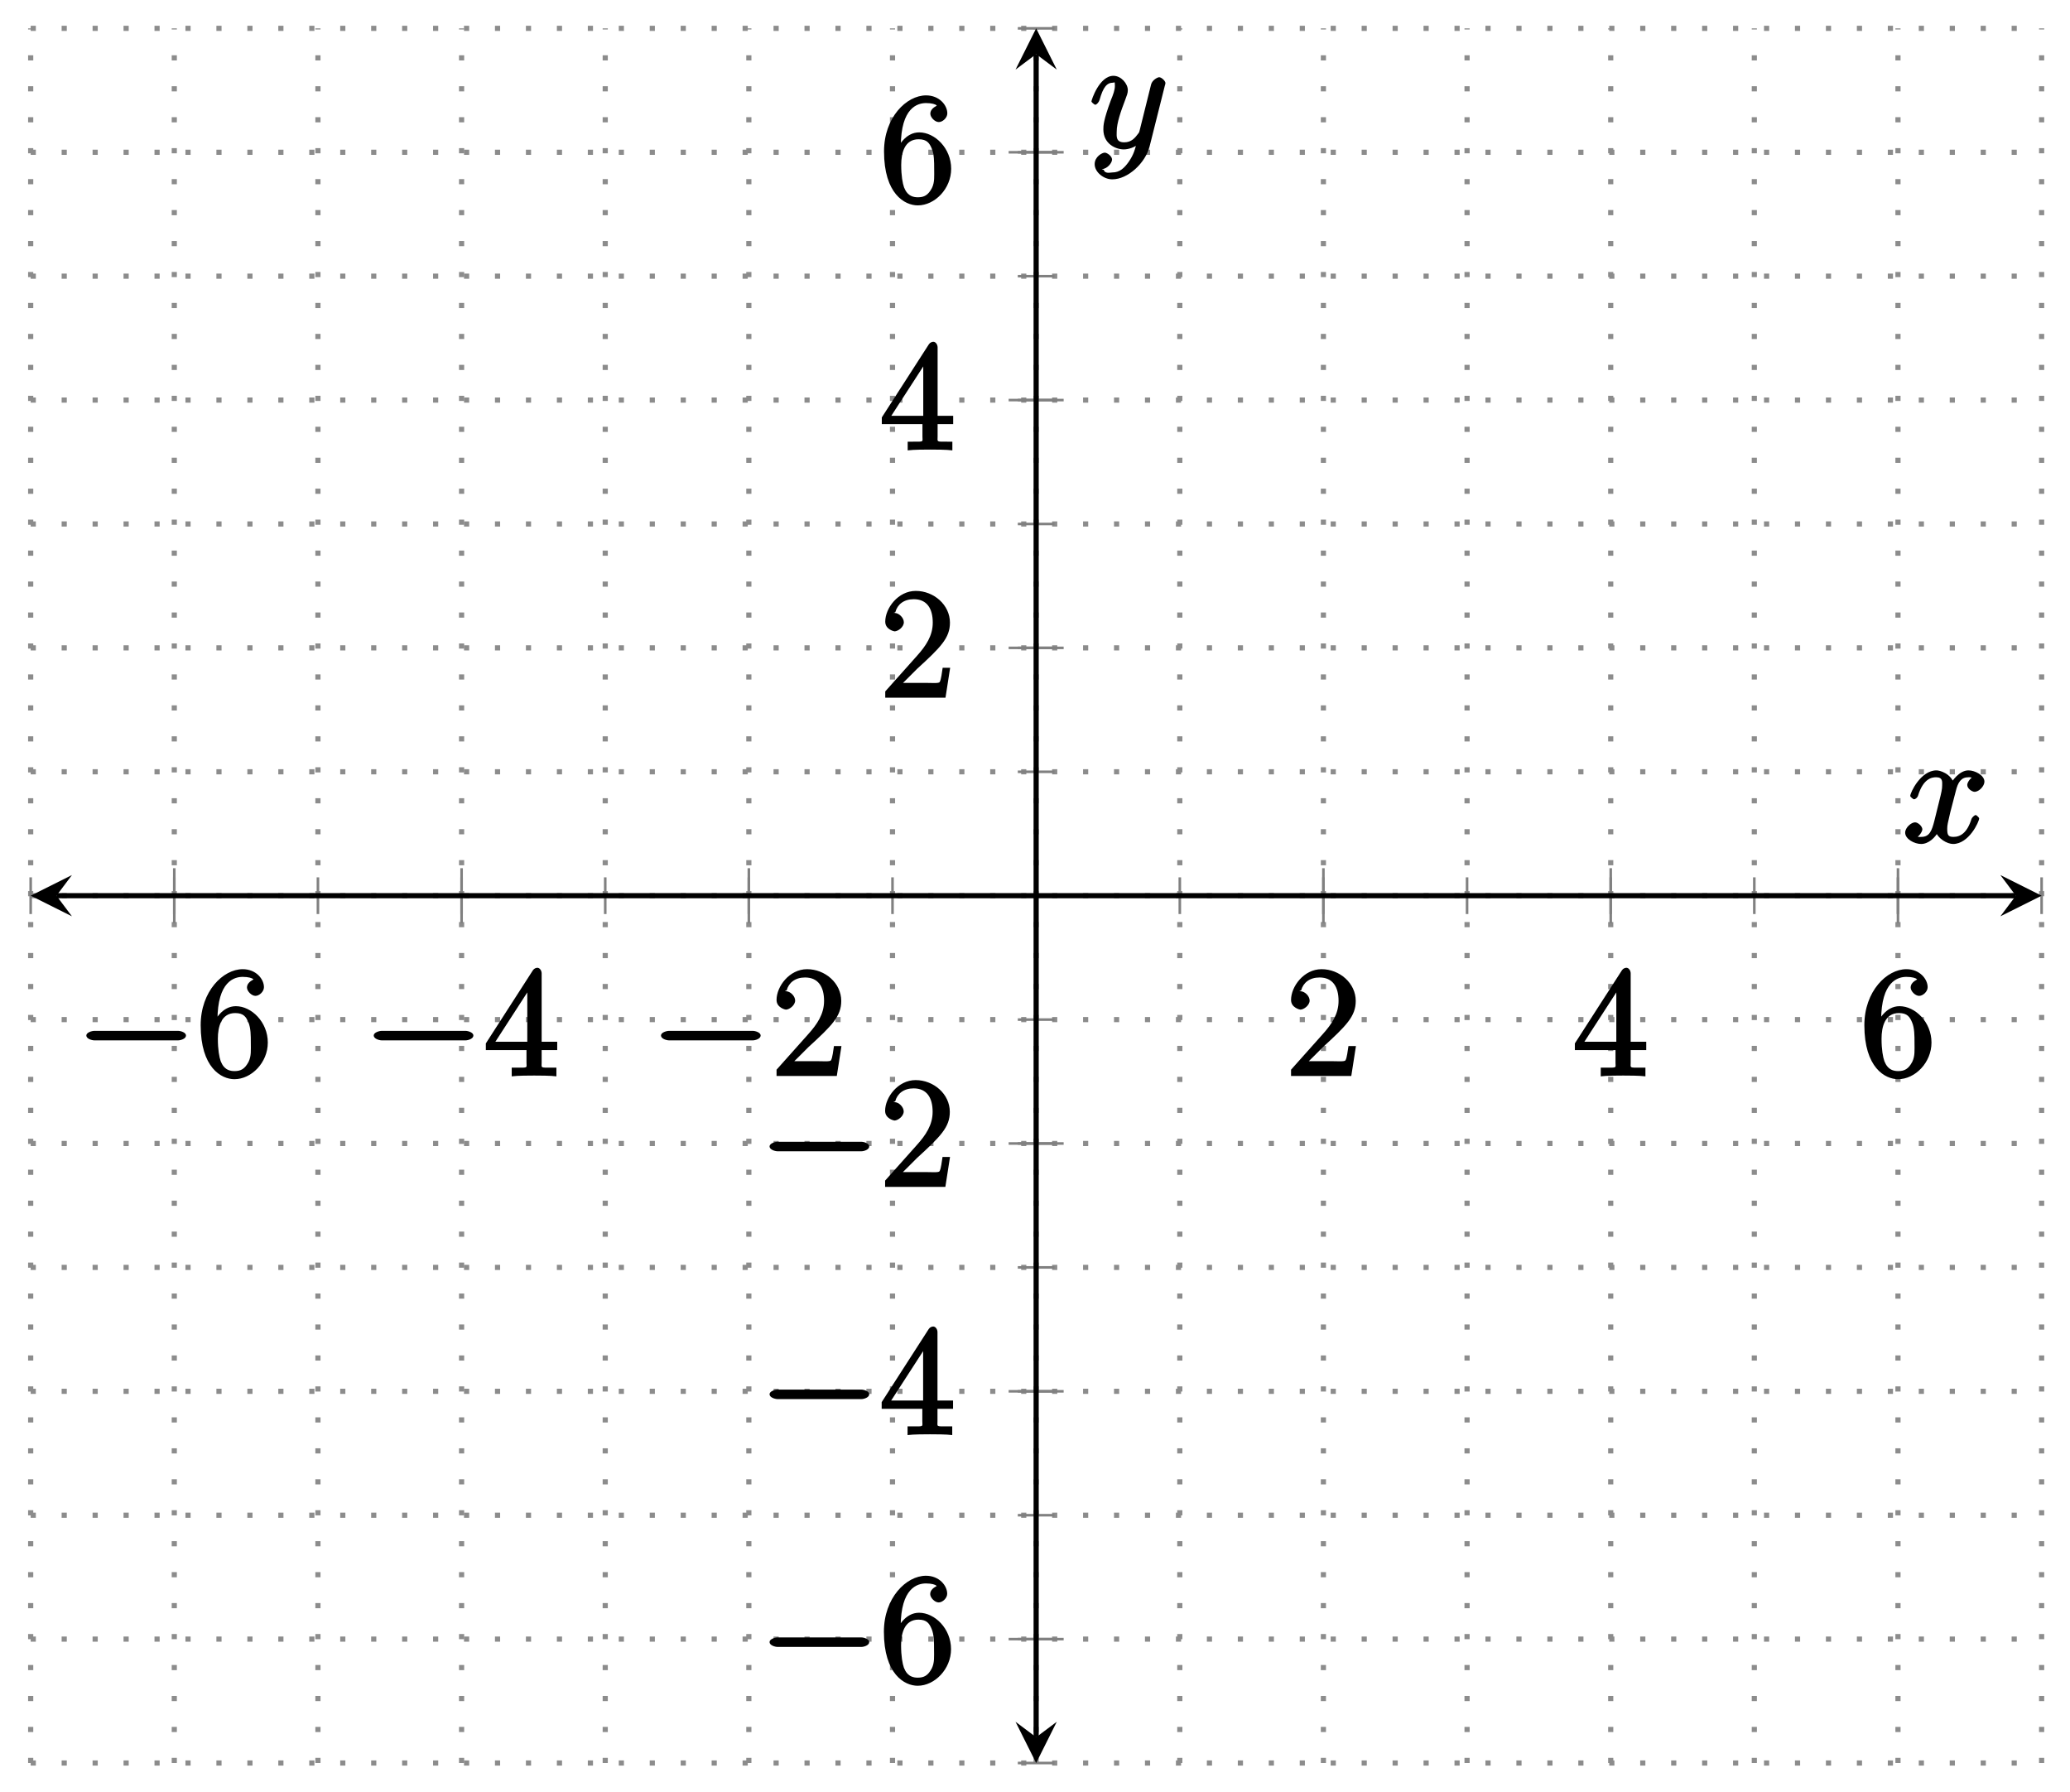
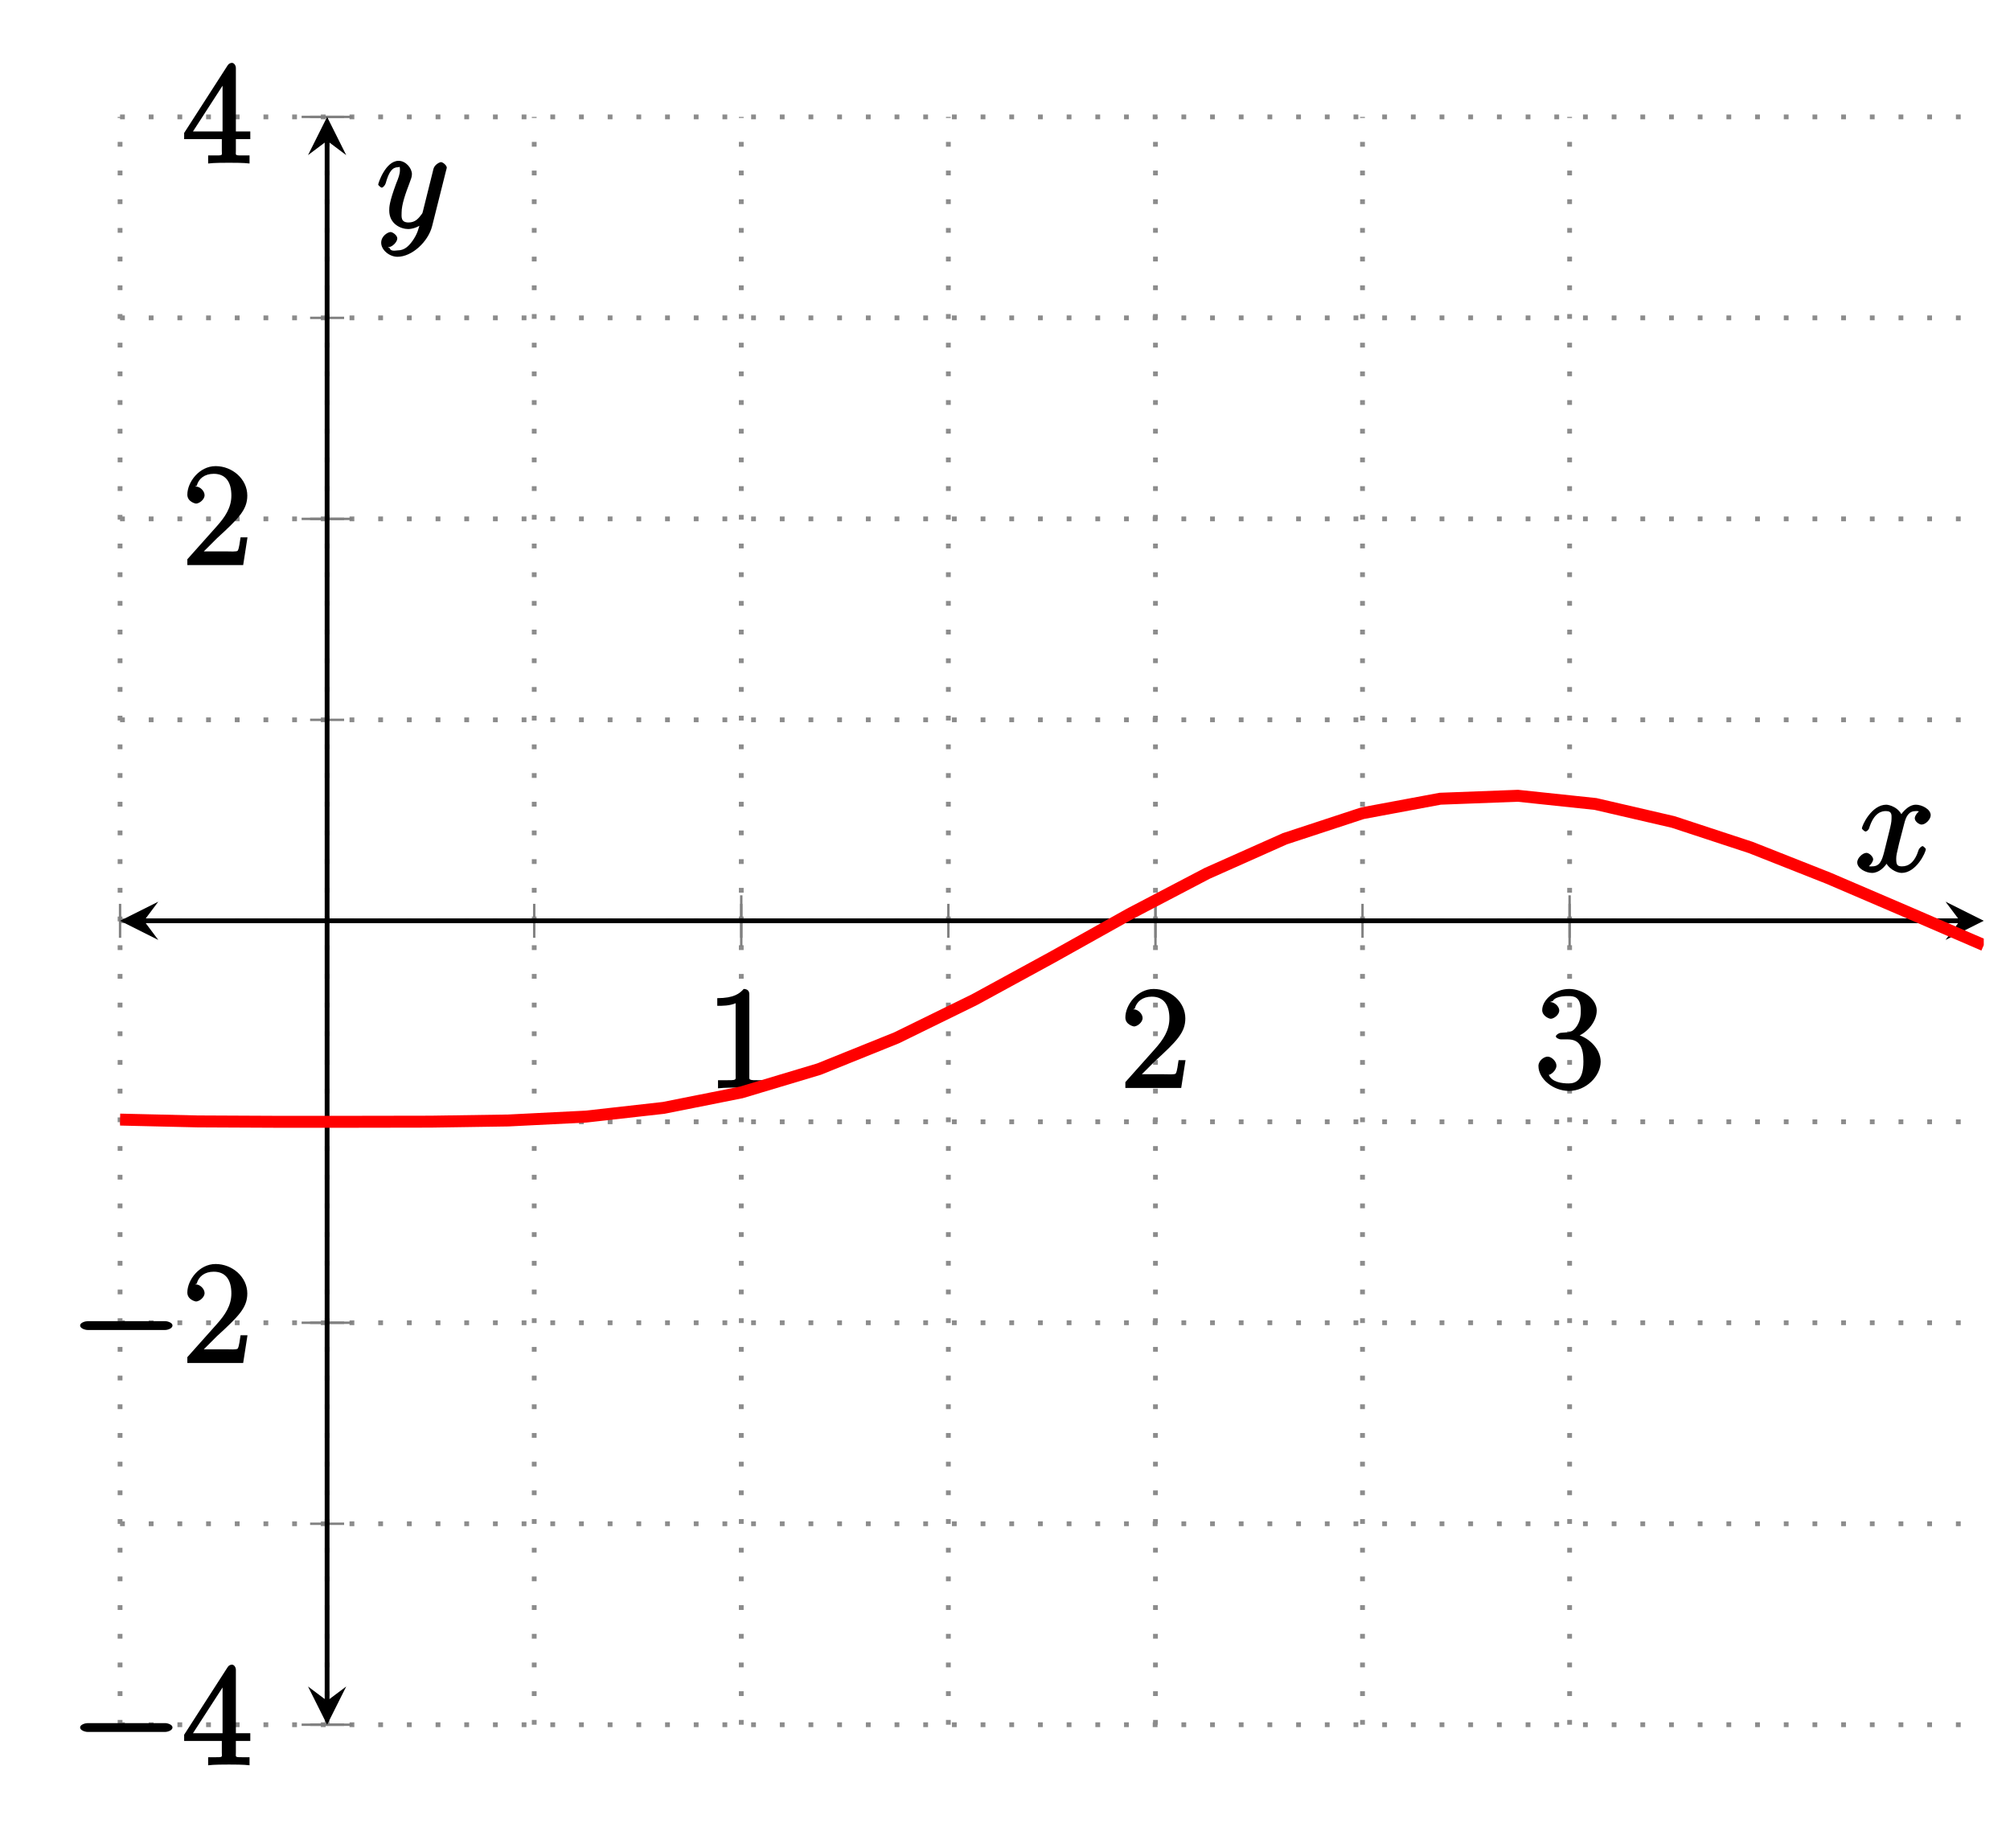
- <svg xmlns="http://www.w3.org/2000/svg" xmlns:xlink="http://www.w3.org/1999/xlink" width="159.97pt" height="138.42pt" viewBox="0 0 159.97 138.42" version="1.1">
+ <svg xmlns="http://www.w3.org/2000/svg" xmlns:xlink="http://www.w3.org/1999/xlink" width="167.61pt" height="154.03pt" viewBox="0 0 167.61 154.03" version="1.1">
  <defs>
    <g>
      <symbol overflow="visible" id="glyph0-0">
        <path style="stroke:none;" d="" />
      </symbol>
      <symbol overflow="visible" id="glyph0-1">
-         <path style="stroke:none;" d="M 7.875 -2.75 C 8.078 -2.75 8.484 -2.875 8.484 -3.125 C 8.484 -3.359 8.078 -3.484 7.875 -3.484 L 1.406 -3.484 C 1.203 -3.484 0.781 -3.359 0.781 -3.125 C 0.781 -2.875 1.203 -2.75 1.406 -2.75 Z M 7.875 -2.75 " />
+         <path style="stroke:none;" d="M 3.594 -7.812 C 3.594 -8.078 3.438 -8.25 3.125 -8.25 C 2.797 -7.875 2.312 -7.484 0.922 -7.484 L 0.922 -6.844 C 1.359 -6.844 1.953 -6.844 2.453 -7.062 L 2.453 -1.062 C 2.453 -0.641 2.578 -0.641 1.531 -0.641 L 0.984 -0.641 L 0.984 0.031 C 1.484 -0.031 2.641 -0.031 3.031 -0.031 C 3.438 -0.031 4.578 -0.031 5.062 0.031 L 5.062 -0.641 L 4.531 -0.641 C 3.484 -0.641 3.594 -0.641 3.594 -1.062 Z M 3.594 -7.812 " />
+       </symbol>
+       <symbol overflow="visible" id="glyph0-2">
+         <path style="stroke:none;" d="M 5.266 -2.312 L 4.859 -2.312 C 4.797 -1.953 4.75 -1.406 4.625 -1.203 C 4.547 -1.094 3.984 -1.141 3.625 -1.141 L 1.406 -1.141 L 1.516 -0.891 C 1.844 -1.156 2.562 -1.922 2.875 -2.219 C 4.703 -3.891 5.422 -4.609 5.422 -5.797 C 5.422 -7.172 4.172 -8.25 2.781 -8.25 C 1.406 -8.25 0.422 -6.906 0.422 -5.875 C 0.422 -5.266 1.109 -5.125 1.141 -5.125 C 1.406 -5.125 1.859 -5.453 1.859 -5.828 C 1.859 -6.172 1.484 -6.547 1.141 -6.547 C 1.047 -6.547 1.016 -6.547 1.203 -6.609 C 1.359 -7.203 1.859 -7.609 2.625 -7.609 C 3.641 -7.609 4.094 -6.891 4.094 -5.797 C 4.094 -4.781 3.562 -4 2.875 -3.234 L 0.422 -0.484 L 0.422 0 L 5.078 0 L 5.438 -2.312 Z M 5.266 -2.312 " />
+       </symbol>
+       <symbol overflow="visible" id="glyph0-3">
+         <path style="stroke:none;" d="M 2.203 -4.594 C 2 -4.578 1.781 -4.406 1.781 -4.297 C 1.781 -4.188 2.016 -4.047 2.219 -4.047 L 2.766 -4.047 C 3.797 -4.047 4.078 -3.344 4.078 -2.203 C 4.078 -0.641 3.438 -0.375 2.844 -0.375 C 2.266 -0.375 1.453 -0.484 1.188 -1.094 C 1.328 -1.078 1.828 -1.438 1.828 -1.859 C 1.828 -2.219 1.422 -2.609 1.094 -2.609 C 0.797 -2.609 0.328 -2.281 0.328 -1.828 C 0.328 -0.766 1.547 0.25 2.875 0.25 C 4.297 0.25 5.516 -0.984 5.516 -2.188 C 5.516 -3.281 4.469 -4.297 3.328 -4.5 L 3.328 -4.203 C 4.359 -4.5 5.188 -5.516 5.188 -6.453 C 5.188 -7.406 4.047 -8.25 2.891 -8.25 C 1.703 -8.25 0.641 -7.359 0.641 -6.484 C 0.641 -6.016 1.188 -5.766 1.359 -5.766 C 1.609 -5.766 2.062 -6.094 2.062 -6.453 C 2.062 -6.844 1.609 -7.156 1.344 -7.156 C 1.281 -7.156 1.25 -7.156 1.531 -7.25 C 1.781 -7.703 2.797 -7.656 2.859 -7.656 C 3.25 -7.656 3.859 -7.625 3.859 -6.453 C 3.859 -6.234 3.875 -5.672 3.531 -5.156 C 3.172 -4.625 2.875 -4.641 2.562 -4.625 Z M 2.203 -4.594 " />
+       </symbol>
+       <symbol overflow="visible" id="glyph0-4">
+         <path style="stroke:none;" d="M 4.469 -7.922 C 4.469 -8.156 4.312 -8.359 4.141 -8.359 C 4.047 -8.359 3.891 -8.312 3.797 -8.172 L 0.156 -2.516 L 0.156 -2 L 3.297 -2 L 3.297 -1.047 C 3.297 -0.609 3.438 -0.641 2.562 -0.641 L 2.156 -0.641 L 2.156 0.031 C 2.609 -0.031 3.547 -0.031 3.891 -0.031 C 4.219 -0.031 5.172 -0.031 5.609 0.031 L 5.609 -0.641 L 5.219 -0.641 C 4.344 -0.641 4.469 -0.609 4.469 -1.047 L 4.469 -2 L 5.672 -2 L 5.672 -2.641 L 4.469 -2.641 Z M 3.359 -7 L 3.359 -2.641 L 0.891 -2.641 L 3.641 -6.891 Z M 3.359 -7 " />
      </symbol>
      <symbol overflow="visible" id="glyph1-0">
        <path style="stroke:none;" d="" />
      </symbol>
      <symbol overflow="visible" id="glyph1-1">
-         <path style="stroke:none;" d="M 1.625 -4.297 C 1.625 -7.328 2.938 -7.656 3.578 -7.656 C 4.016 -7.656 4.328 -7.562 4.391 -7.469 C 4.531 -7.469 3.906 -7.312 3.906 -6.828 C 3.906 -6.562 4.25 -6.188 4.562 -6.188 C 4.859 -6.188 5.219 -6.516 5.219 -6.859 C 5.219 -7.484 4.609 -8.25 3.578 -8.25 C 2.062 -8.25 0.328 -6.547 0.328 -3.922 C 0.328 -0.641 1.922 0.25 2.938 0.25 C 4.25 0.25 5.516 -1.031 5.516 -2.578 C 5.516 -4.172 4.25 -5.391 3.047 -5.391 C 1.984 -5.391 1.422 -4.312 1.297 -3.984 L 1.625 -3.984 Z M 2.938 -0.375 C 2.188 -0.375 1.984 -0.891 1.875 -1.141 C 1.766 -1.453 1.656 -2.031 1.656 -2.875 C 1.656 -3.812 1.922 -4.859 3 -4.859 C 3.656 -4.859 3.844 -4.547 4.016 -4.141 C 4.203 -3.703 4.203 -3.109 4.203 -2.594 C 4.203 -1.984 4.25 -1.547 4.031 -1.094 C 3.734 -0.531 3.422 -0.375 2.938 -0.375 Z M 2.938 -0.375 " />
-       </symbol>
-       <symbol overflow="visible" id="glyph1-2">
-         <path style="stroke:none;" d="M 4.469 -7.922 C 4.469 -8.156 4.312 -8.359 4.141 -8.359 C 4.047 -8.359 3.891 -8.312 3.797 -8.172 L 0.156 -2.516 L 0.156 -2 L 3.297 -2 L 3.297 -1.047 C 3.297 -0.609 3.438 -0.641 2.562 -0.641 L 2.156 -0.641 L 2.156 0.031 C 2.609 -0.031 3.547 -0.031 3.891 -0.031 C 4.219 -0.031 5.172 -0.031 5.609 0.031 L 5.609 -0.641 L 5.219 -0.641 C 4.344 -0.641 4.469 -0.609 4.469 -1.047 L 4.469 -2 L 5.672 -2 L 5.672 -2.641 L 4.469 -2.641 Z M 3.359 -7 L 3.359 -2.641 L 0.891 -2.641 L 3.641 -6.891 Z M 3.359 -7 " />
-       </symbol>
-       <symbol overflow="visible" id="glyph1-3">
-         <path style="stroke:none;" d="M 5.266 -2.312 L 4.859 -2.312 C 4.797 -1.953 4.75 -1.406 4.625 -1.203 C 4.547 -1.094 3.984 -1.141 3.625 -1.141 L 1.406 -1.141 L 1.516 -0.891 C 1.844 -1.156 2.562 -1.922 2.875 -2.219 C 4.703 -3.891 5.422 -4.609 5.422 -5.797 C 5.422 -7.172 4.172 -8.25 2.781 -8.25 C 1.406 -8.25 0.422 -6.906 0.422 -5.875 C 0.422 -5.266 1.109 -5.125 1.141 -5.125 C 1.406 -5.125 1.859 -5.453 1.859 -5.828 C 1.859 -6.172 1.484 -6.547 1.141 -6.547 C 1.047 -6.547 1.016 -6.547 1.203 -6.609 C 1.359 -7.203 1.859 -7.609 2.625 -7.609 C 3.641 -7.609 4.094 -6.891 4.094 -5.797 C 4.094 -4.781 3.562 -4 2.875 -3.234 L 0.422 -0.484 L 0.422 0 L 5.078 0 L 5.438 -2.312 Z M 5.266 -2.312 " />
+         <path style="stroke:none;" d="M 7.875 -2.75 C 8.078 -2.75 8.484 -2.875 8.484 -3.125 C 8.484 -3.359 8.078 -3.484 7.875 -3.484 L 1.406 -3.484 C 1.203 -3.484 0.781 -3.359 0.781 -3.125 C 0.781 -2.875 1.203 -2.75 1.406 -2.75 Z M 7.875 -2.75 " />
      </symbol>
      <symbol overflow="visible" id="glyph2-0">
        <path style="stroke:none;" d="" />
      </symbol>
      <symbol overflow="visible" id="glyph2-1">
        <path style="stroke:none;" d="M 5.672 -5.172 C 5.281 -5.109 4.969 -4.656 4.969 -4.438 C 4.969 -4.141 5.359 -3.906 5.531 -3.906 C 5.891 -3.906 6.297 -4.359 6.297 -4.688 C 6.297 -5.188 5.562 -5.562 5.062 -5.562 C 4.344 -5.562 3.766 -4.703 3.656 -4.469 L 3.984 -4.469 C 3.703 -5.359 2.812 -5.562 2.594 -5.562 C 1.375 -5.562 0.562 -3.844 0.562 -3.578 C 0.562 -3.531 0.781 -3.328 0.859 -3.328 C 0.953 -3.328 1.094 -3.438 1.156 -3.578 C 1.562 -4.922 2.219 -5.031 2.562 -5.031 C 3.094 -5.031 3.031 -4.672 3.031 -4.391 C 3.031 -4.125 2.969 -3.844 2.828 -3.281 L 2.422 -1.641 C 2.234 -0.922 2.062 -0.422 1.422 -0.422 C 1.359 -0.422 1.172 -0.375 0.922 -0.531 L 0.812 -0.281 C 1.25 -0.359 1.5 -0.859 1.5 -1 C 1.5 -1.25 1.156 -1.547 0.938 -1.547 C 0.641 -1.547 0.172 -1.141 0.172 -0.75 C 0.172 -0.25 0.891 0.125 1.406 0.125 C 1.984 0.125 2.5 -0.375 2.75 -0.859 L 2.469 -0.969 C 2.672 -0.266 3.438 0.125 3.875 0.125 C 5.094 0.125 5.891 -1.594 5.891 -1.859 C 5.891 -1.906 5.688 -2.109 5.625 -2.109 C 5.516 -2.109 5.328 -1.906 5.297 -1.812 C 4.969 -0.75 4.453 -0.422 3.906 -0.422 C 3.484 -0.422 3.422 -0.578 3.422 -1.062 C 3.422 -1.328 3.469 -1.516 3.656 -2.312 L 4.078 -3.938 C 4.25 -4.656 4.5 -5.031 5.062 -5.031 C 5.078 -5.031 5.297 -5.062 5.547 -4.906 Z M 5.672 -5.172 " />
      </symbol>
      <symbol overflow="visible" id="glyph2-2">
        <path style="stroke:none;" d="M 3.031 1.094 C 2.703 1.547 2.359 1.906 1.766 1.906 C 1.625 1.906 1.203 2.031 1.109 1.703 C 0.906 1.641 0.969 1.641 0.984 1.641 C 1.344 1.641 1.75 1.188 1.75 0.906 C 1.75 0.641 1.359 0.375 1.188 0.375 C 0.984 0.375 0.406 0.688 0.406 1.266 C 0.406 1.875 1.094 2.438 1.766 2.438 C 2.969 2.438 4.328 1.188 4.656 -0.125 L 5.828 -4.797 C 5.844 -4.859 5.875 -4.922 5.875 -5 C 5.875 -5.172 5.562 -5.453 5.391 -5.453 C 5.281 -5.453 4.859 -5.25 4.766 -4.891 L 3.891 -1.375 C 3.828 -1.156 3.875 -1.25 3.781 -1.109 C 3.531 -0.781 3.266 -0.422 2.688 -0.422 C 2.016 -0.422 2.109 -0.922 2.109 -1.25 C 2.109 -1.922 2.438 -2.844 2.766 -3.703 C 2.891 -4.047 2.969 -4.219 2.969 -4.453 C 2.969 -4.953 2.453 -5.562 1.859 -5.562 C 0.766 -5.562 0.156 -3.688 0.156 -3.578 C 0.156 -3.531 0.375 -3.328 0.453 -3.328 C 0.562 -3.328 0.734 -3.531 0.781 -3.688 C 1.062 -4.703 1.359 -5.031 1.828 -5.031 C 1.938 -5.031 1.969 -5.172 1.969 -4.781 C 1.969 -4.469 1.844 -4.125 1.656 -3.672 C 1.078 -2.109 1.078 -1.703 1.078 -1.422 C 1.078 -0.281 2.062 0.125 2.656 0.125 C 3 0.125 3.531 -0.031 3.844 -0.344 L 3.688 -0.516 C 3.516 0.141 3.438 0.5 3.031 1.094 Z M 3.031 1.094 " />
      </symbol>
    </g>
+     <clipPath id="clip1">
+       <path d="M 10.012 52 L 165.422 52 L 165.422 108 L 10.012 108 Z M 10.012 52 " />
+     </clipPath>
  </defs>
  <g id="surface1">
-     <path style="fill:none;stroke-width:0.399;stroke-linecap:butt;stroke-linejoin:miter;stroke:rgb(54.999%,54.999%,54.999%);stroke-opacity:1;stroke-dasharray:0.399,1.993;stroke-miterlimit:10;" d="M 0.001 -0 L 0.001 134.039 M 11.099 -0 L 11.099 134.039 M 22.2 -0 L 22.2 134.039 M 33.302 -0 L 33.302 134.039 M 44.403 -0 L 44.403 134.039 M 55.501 -0 L 55.501 134.039 M 66.603 -0 L 66.603 134.039 M 77.704 -0 L 77.704 134.039 M 88.806 -0 L 88.806 134.039 M 99.903 -0 L 99.903 134.039 M 111.005 -0 L 111.005 134.039 M 122.107 -0 L 122.107 134.039 M 133.204 -0 L 133.204 134.039 M 144.306 -0 L 144.306 134.039 M 155.407 -0 L 155.407 134.039 " transform="matrix(1,0,0,-1,2.37,136.23)" />
-     <path style="fill:none;stroke-width:0.399;stroke-linecap:butt;stroke-linejoin:miter;stroke:rgb(54.999%,54.999%,54.999%);stroke-opacity:1;stroke-dasharray:0.399,1.993;stroke-miterlimit:10;" d="M 0.001 -0 L 155.407 -0 M 0.001 9.574 L 155.407 9.574 M 0.001 19.148 L 155.407 19.148 M 0.001 28.722 L 155.407 28.722 M 0.001 38.296 L 155.407 38.296 M 0.001 47.871 L 155.407 47.871 M 0.001 57.445 L 155.407 57.445 M 0.001 67.019 L 155.407 67.019 M 0.001 76.593 L 155.407 76.593 M 0.001 86.168 L 155.407 86.168 M 0.001 95.742 L 155.407 95.742 M 0.001 105.316 L 155.407 105.316 M 0.001 114.89 L 155.407 114.89 M 0.001 124.464 L 155.407 124.464 M 0.001 134.039 L 155.407 134.039 " transform="matrix(1,0,0,-1,2.37,136.23)" />
-     <path style="fill:none;stroke-width:0.199;stroke-linecap:butt;stroke-linejoin:miter;stroke:rgb(50%,50%,50%);stroke-opacity:1;stroke-miterlimit:10;" d="M 0.001 65.601 L 0.001 68.437 M 11.099 65.601 L 11.099 68.437 M 22.2 65.601 L 22.2 68.437 M 33.302 65.601 L 33.302 68.437 M 44.403 65.601 L 44.403 68.437 M 55.501 65.601 L 55.501 68.437 M 66.603 65.601 L 66.603 68.437 M 77.704 65.601 L 77.704 68.437 M 88.806 65.601 L 88.806 68.437 M 99.903 65.601 L 99.903 68.437 M 111.005 65.601 L 111.005 68.437 M 122.107 65.601 L 122.107 68.437 M 133.204 65.601 L 133.204 68.437 M 144.306 65.601 L 144.306 68.437 M 155.407 65.601 L 155.407 68.437 " transform="matrix(1,0,0,-1,2.37,136.23)" />
-     <path style="fill:none;stroke-width:0.199;stroke-linecap:butt;stroke-linejoin:miter;stroke:rgb(50%,50%,50%);stroke-opacity:1;stroke-miterlimit:10;" d="M 11.099 64.894 L 11.099 69.144 M 33.302 64.894 L 33.302 69.144 M 55.501 64.894 L 55.501 69.144 M 99.903 64.894 L 99.903 69.144 M 122.107 64.894 L 122.107 69.144 M 144.306 64.894 L 144.306 69.144 " transform="matrix(1,0,0,-1,2.37,136.23)" />
-     <path style="fill:none;stroke-width:0.199;stroke-linecap:butt;stroke-linejoin:miter;stroke:rgb(50%,50%,50%);stroke-opacity:1;stroke-miterlimit:10;" d="M 76.286 -0 L 79.122 -0 M 76.286 9.574 L 79.122 9.574 M 76.286 19.148 L 79.122 19.148 M 76.286 28.722 L 79.122 28.722 M 76.286 38.296 L 79.122 38.296 M 76.286 47.871 L 79.122 47.871 M 76.286 57.445 L 79.122 57.445 M 76.286 67.019 L 79.122 67.019 M 76.286 76.593 L 79.122 76.593 M 76.286 86.168 L 79.122 86.168 M 76.286 95.742 L 79.122 95.742 M 76.286 105.316 L 79.122 105.316 M 76.286 114.89 L 79.122 114.89 M 76.286 124.464 L 79.122 124.464 M 76.286 134.039 L 79.122 134.039 " transform="matrix(1,0,0,-1,2.37,136.23)" />
-     <path style="fill:none;stroke-width:0.199;stroke-linecap:butt;stroke-linejoin:miter;stroke:rgb(50%,50%,50%);stroke-opacity:1;stroke-miterlimit:10;" d="M 75.579 9.574 L 79.829 9.574 M 75.579 28.722 L 79.829 28.722 M 75.579 47.871 L 79.829 47.871 M 75.579 86.168 L 79.829 86.168 M 75.579 105.316 L 79.829 105.316 M 75.579 124.464 L 79.829 124.464 " transform="matrix(1,0,0,-1,2.37,136.23)" />
-     <path style="fill:none;stroke-width:0.399;stroke-linecap:butt;stroke-linejoin:miter;stroke:rgb(0%,0%,0%);stroke-opacity:1;stroke-miterlimit:10;" d="M 1.993 67.019 L 153.415 67.019 " transform="matrix(1,0,0,-1,2.37,136.23)" />
-     <path style=" stroke:none;fill-rule:nonzero;fill:rgb(0%,0%,0%);fill-opacity:1;" d="M 2.371 69.211 L 5.559 70.805 L 4.363 69.211 L 5.559 67.617 " />
-     <path style=" stroke:none;fill-rule:nonzero;fill:rgb(0%,0%,0%);fill-opacity:1;" d="M 157.777 69.211 L 154.59 67.617 L 155.785 69.211 L 154.59 70.805 " />
-     <path style="fill:none;stroke-width:0.399;stroke-linecap:butt;stroke-linejoin:miter;stroke:rgb(0%,0%,0%);stroke-opacity:1;stroke-miterlimit:10;" d="M 77.704 1.992 L 77.704 132.046 " transform="matrix(1,0,0,-1,2.37,136.23)" />
-     <path style=" stroke:none;fill-rule:nonzero;fill:rgb(0%,0%,0%);fill-opacity:1;" d="M 80.074 136.23 L 81.668 133.043 L 80.074 134.238 L 78.48 133.043 " />
-     <path style=" stroke:none;fill-rule:nonzero;fill:rgb(0%,0%,0%);fill-opacity:1;" d="M 80.074 2.191 L 78.48 5.379 L 80.074 4.184 L 81.668 5.379 " />
+     <path style="fill:none;stroke-width:0.399;stroke-linecap:butt;stroke-linejoin:miter;stroke:rgb(54.999%,54.999%,54.999%);stroke-opacity:1;stroke-dasharray:0.399,1.993;stroke-miterlimit:10;" d="M 0.002 0.001 L 0.002 134.044 M 17.267 0.001 L 17.267 134.044 M 34.537 0.001 L 34.537 134.044 M 51.803 0.001 L 51.803 134.044 M 69.072 0.001 L 69.072 134.044 M 86.342 0.001 L 86.342 134.044 M 103.607 0.001 L 103.607 134.044 M 120.877 0.001 L 120.877 134.044 " transform="matrix(1,0,0,-1,10.01,143.79)" />
+     <path style="fill:none;stroke-width:0.399;stroke-linecap:butt;stroke-linejoin:miter;stroke:rgb(54.999%,54.999%,54.999%);stroke-opacity:1;stroke-dasharray:0.399,1.993;stroke-miterlimit:10;" d="M 0.002 0.001 L 155.412 0.001 M 0.002 16.755 L 155.412 16.755 M 0.002 33.513 L 155.412 33.513 M 0.002 50.267 L 155.412 50.267 M 0.002 67.024 L 155.412 67.024 M 0.002 83.778 L 155.412 83.778 M 0.002 100.532 L 155.412 100.532 M 0.002 117.29 L 155.412 117.29 M 0.002 134.044 L 155.412 134.044 " transform="matrix(1,0,0,-1,10.01,143.79)" />
+     <path style="fill:none;stroke-width:0.199;stroke-linecap:butt;stroke-linejoin:miter;stroke:rgb(50%,50%,50%);stroke-opacity:1;stroke-miterlimit:10;" d="M 0.002 65.606 L 0.002 68.438 M 17.267 65.606 L 17.267 68.438 M 34.537 65.606 L 34.537 68.438 M 51.803 65.606 L 51.803 68.438 M 69.072 65.606 L 69.072 68.438 M 86.342 65.606 L 86.342 68.438 M 103.607 65.606 L 103.607 68.438 M 120.877 65.606 L 120.877 68.438 " transform="matrix(1,0,0,-1,10.01,143.79)" />
+     <path style="fill:none;stroke-width:0.199;stroke-linecap:butt;stroke-linejoin:miter;stroke:rgb(50%,50%,50%);stroke-opacity:1;stroke-miterlimit:10;" d="M 51.803 64.895 L 51.803 69.149 M 86.342 64.895 L 86.342 69.149 M 120.877 64.895 L 120.877 69.149 " transform="matrix(1,0,0,-1,10.01,143.79)" />
+     <path style="fill:none;stroke-width:0.199;stroke-linecap:butt;stroke-linejoin:miter;stroke:rgb(50%,50%,50%);stroke-opacity:1;stroke-miterlimit:10;" d="M 15.849 0.001 L 18.685 0.001 M 15.849 16.755 L 18.685 16.755 M 15.849 33.513 L 18.685 33.513 M 15.849 50.267 L 18.685 50.267 M 15.849 67.024 L 18.685 67.024 M 15.849 83.778 L 18.685 83.778 M 15.849 100.532 L 18.685 100.532 M 15.849 117.29 L 18.685 117.29 M 15.849 134.044 L 18.685 134.044 " transform="matrix(1,0,0,-1,10.01,143.79)" />
+     <path style="fill:none;stroke-width:0.199;stroke-linecap:butt;stroke-linejoin:miter;stroke:rgb(50%,50%,50%);stroke-opacity:1;stroke-miterlimit:10;" d="M 15.142 0.001 L 19.392 0.001 M 15.142 33.513 L 19.392 33.513 M 15.142 100.532 L 19.392 100.532 M 15.142 134.044 L 19.392 134.044 " transform="matrix(1,0,0,-1,10.01,143.79)" />
+     <path style="fill:none;stroke-width:0.399;stroke-linecap:butt;stroke-linejoin:miter;stroke:rgb(0%,0%,0%);stroke-opacity:1;stroke-miterlimit:10;" d="M 1.994 67.024 L 153.42 67.024 " transform="matrix(1,0,0,-1,10.01,143.79)" />
+     <path style=" stroke:none;fill-rule:nonzero;fill:rgb(0%,0%,0%);fill-opacity:1;" d="M 10.012 76.766 L 13.199 78.363 L 12.004 76.766 L 13.199 75.172 " />
+     <path style=" stroke:none;fill-rule:nonzero;fill:rgb(0%,0%,0%);fill-opacity:1;" d="M 165.422 76.766 L 162.234 75.172 L 163.43 76.766 L 162.234 78.363 " />
+     <path style="fill:none;stroke-width:0.399;stroke-linecap:butt;stroke-linejoin:miter;stroke:rgb(0%,0%,0%);stroke-opacity:1;stroke-miterlimit:10;" d="M 17.267 1.993 L 17.267 132.052 " transform="matrix(1,0,0,-1,10.01,143.79)" />
+     <path style=" stroke:none;fill-rule:nonzero;fill:rgb(0%,0%,0%);fill-opacity:1;" d="M 27.277 143.789 L 28.871 140.602 L 27.277 141.797 L 25.684 140.602 " />
+     <path style=" stroke:none;fill-rule:nonzero;fill:rgb(0%,0%,0%);fill-opacity:1;" d="M 27.277 9.746 L 25.684 12.934 L 27.277 11.738 L 28.871 12.934 " />
    <g style="fill:rgb(0%,0%,0%);fill-opacity:1;">
-       <use xlink:href="#glyph0-1" x="5.89" y="83.14" />
+       <use xlink:href="#glyph0-1" x="58.89" y="90.7" />
    </g>
    <g style="fill:rgb(0%,0%,0%);fill-opacity:1;">
-       <use xlink:href="#glyph1-1" x="15.18" y="83.14" />
+       <use xlink:href="#glyph0-2" x="93.42" y="90.7" />
    </g>
    <g style="fill:rgb(0%,0%,0%);fill-opacity:1;">
-       <use xlink:href="#glyph0-1" x="28.1" y="83.14" />
+       <use xlink:href="#glyph0-3" x="127.96" y="90.7" />
    </g>
    <g style="fill:rgb(0%,0%,0%);fill-opacity:1;">
-       <use xlink:href="#glyph1-2" x="37.39" y="83.14" />
+       <use xlink:href="#glyph1-1" x="5.9" y="147.14" />
    </g>
    <g style="fill:rgb(0%,0%,0%);fill-opacity:1;">
-       <use xlink:href="#glyph0-1" x="50.3" y="83.14" />
+       <use xlink:href="#glyph0-4" x="15.2" y="147.14" />
    </g>
    <g style="fill:rgb(0%,0%,0%);fill-opacity:1;">
-       <use xlink:href="#glyph1-3" x="59.59" y="83.14" />
+       <use xlink:href="#glyph1-1" x="5.9" y="113.63" />
    </g>
    <g style="fill:rgb(0%,0%,0%);fill-opacity:1;">
-       <use xlink:href="#glyph1-3" x="99.35" y="83.14" />
+       <use xlink:href="#glyph0-2" x="15.2" y="113.63" />
    </g>
    <g style="fill:rgb(0%,0%,0%);fill-opacity:1;">
-       <use xlink:href="#glyph1-2" x="121.55" y="83.14" />
+       <use xlink:href="#glyph0-2" x="15.2" y="47.11" />
    </g>
    <g style="fill:rgb(0%,0%,0%);fill-opacity:1;">
-       <use xlink:href="#glyph1-1" x="143.75" y="83.14" />
+       <use xlink:href="#glyph0-4" x="15.2" y="13.6" />
+     </g>
+     <g clip-path="url(#clip1)" clip-rule="nonzero">
+       <path style="fill:none;stroke-width:0.996;stroke-linecap:butt;stroke-linejoin:miter;stroke:rgb(100%,0%,0%);stroke-opacity:1;stroke-miterlimit:10;" d="M 0.002 50.45 L 6.474 50.298 L 12.951 50.267 L 19.427 50.267 L 25.9 50.278 L 32.377 50.376 L 38.853 50.7 L 45.33 51.427 L 51.803 52.716 L 58.279 54.657 L 64.756 57.267 L 71.228 60.438 L 77.705 63.97 L 84.181 67.591 L 90.658 70.981 L 97.131 73.864 L 103.607 75.993 L 110.084 77.2 L 116.56 77.446 L 123.033 76.763 L 129.51 75.263 L 135.986 73.134 L 142.459 70.575 L 148.935 67.798 L 155.412 64.997 " transform="matrix(1,0,0,-1,10.01,143.79)" />
    </g>
    <g style="fill:rgb(0%,0%,0%);fill-opacity:1;">
-       <use xlink:href="#glyph0-1" x="58.69" y="130.01" />
+       <use xlink:href="#glyph2-1" x="154.7" y="72.65" />
    </g>
    <g style="fill:rgb(0%,0%,0%);fill-opacity:1;">
-       <use xlink:href="#glyph1-1" x="67.98" y="130.01" />
-     </g>
-     <g style="fill:rgb(0%,0%,0%);fill-opacity:1;">
-       <use xlink:href="#glyph0-1" x="58.69" y="110.86" />
-     </g>
-     <g style="fill:rgb(0%,0%,0%);fill-opacity:1;">
-       <use xlink:href="#glyph1-2" x="67.98" y="110.86" />
-     </g>
-     <g style="fill:rgb(0%,0%,0%);fill-opacity:1;">
-       <use xlink:href="#glyph0-1" x="58.69" y="91.71" />
-     </g>
-     <g style="fill:rgb(0%,0%,0%);fill-opacity:1;">
-       <use xlink:href="#glyph1-3" x="67.98" y="91.71" />
-     </g>
-     <g style="fill:rgb(0%,0%,0%);fill-opacity:1;">
-       <use xlink:href="#glyph1-3" x="67.99" y="53.91" />
-     </g>
-     <g style="fill:rgb(0%,0%,0%);fill-opacity:1;">
-       <use xlink:href="#glyph1-2" x="67.99" y="34.77" />
-     </g>
-     <g style="fill:rgb(0%,0%,0%);fill-opacity:1;">
-       <use xlink:href="#glyph1-1" x="67.99" y="15.62" />
-     </g>
-     <g style="fill:rgb(0%,0%,0%);fill-opacity:1;">
-       <use xlink:href="#glyph2-1" x="147.06" y="65.09" />
-     </g>
-     <g style="fill:rgb(0%,0%,0%);fill-opacity:1;">
-       <use xlink:href="#glyph2-2" x="84.19" y="11.42" />
+       <use xlink:href="#glyph2-2" x="31.38" y="18.97" />
    </g>
  </g>
</svg>
